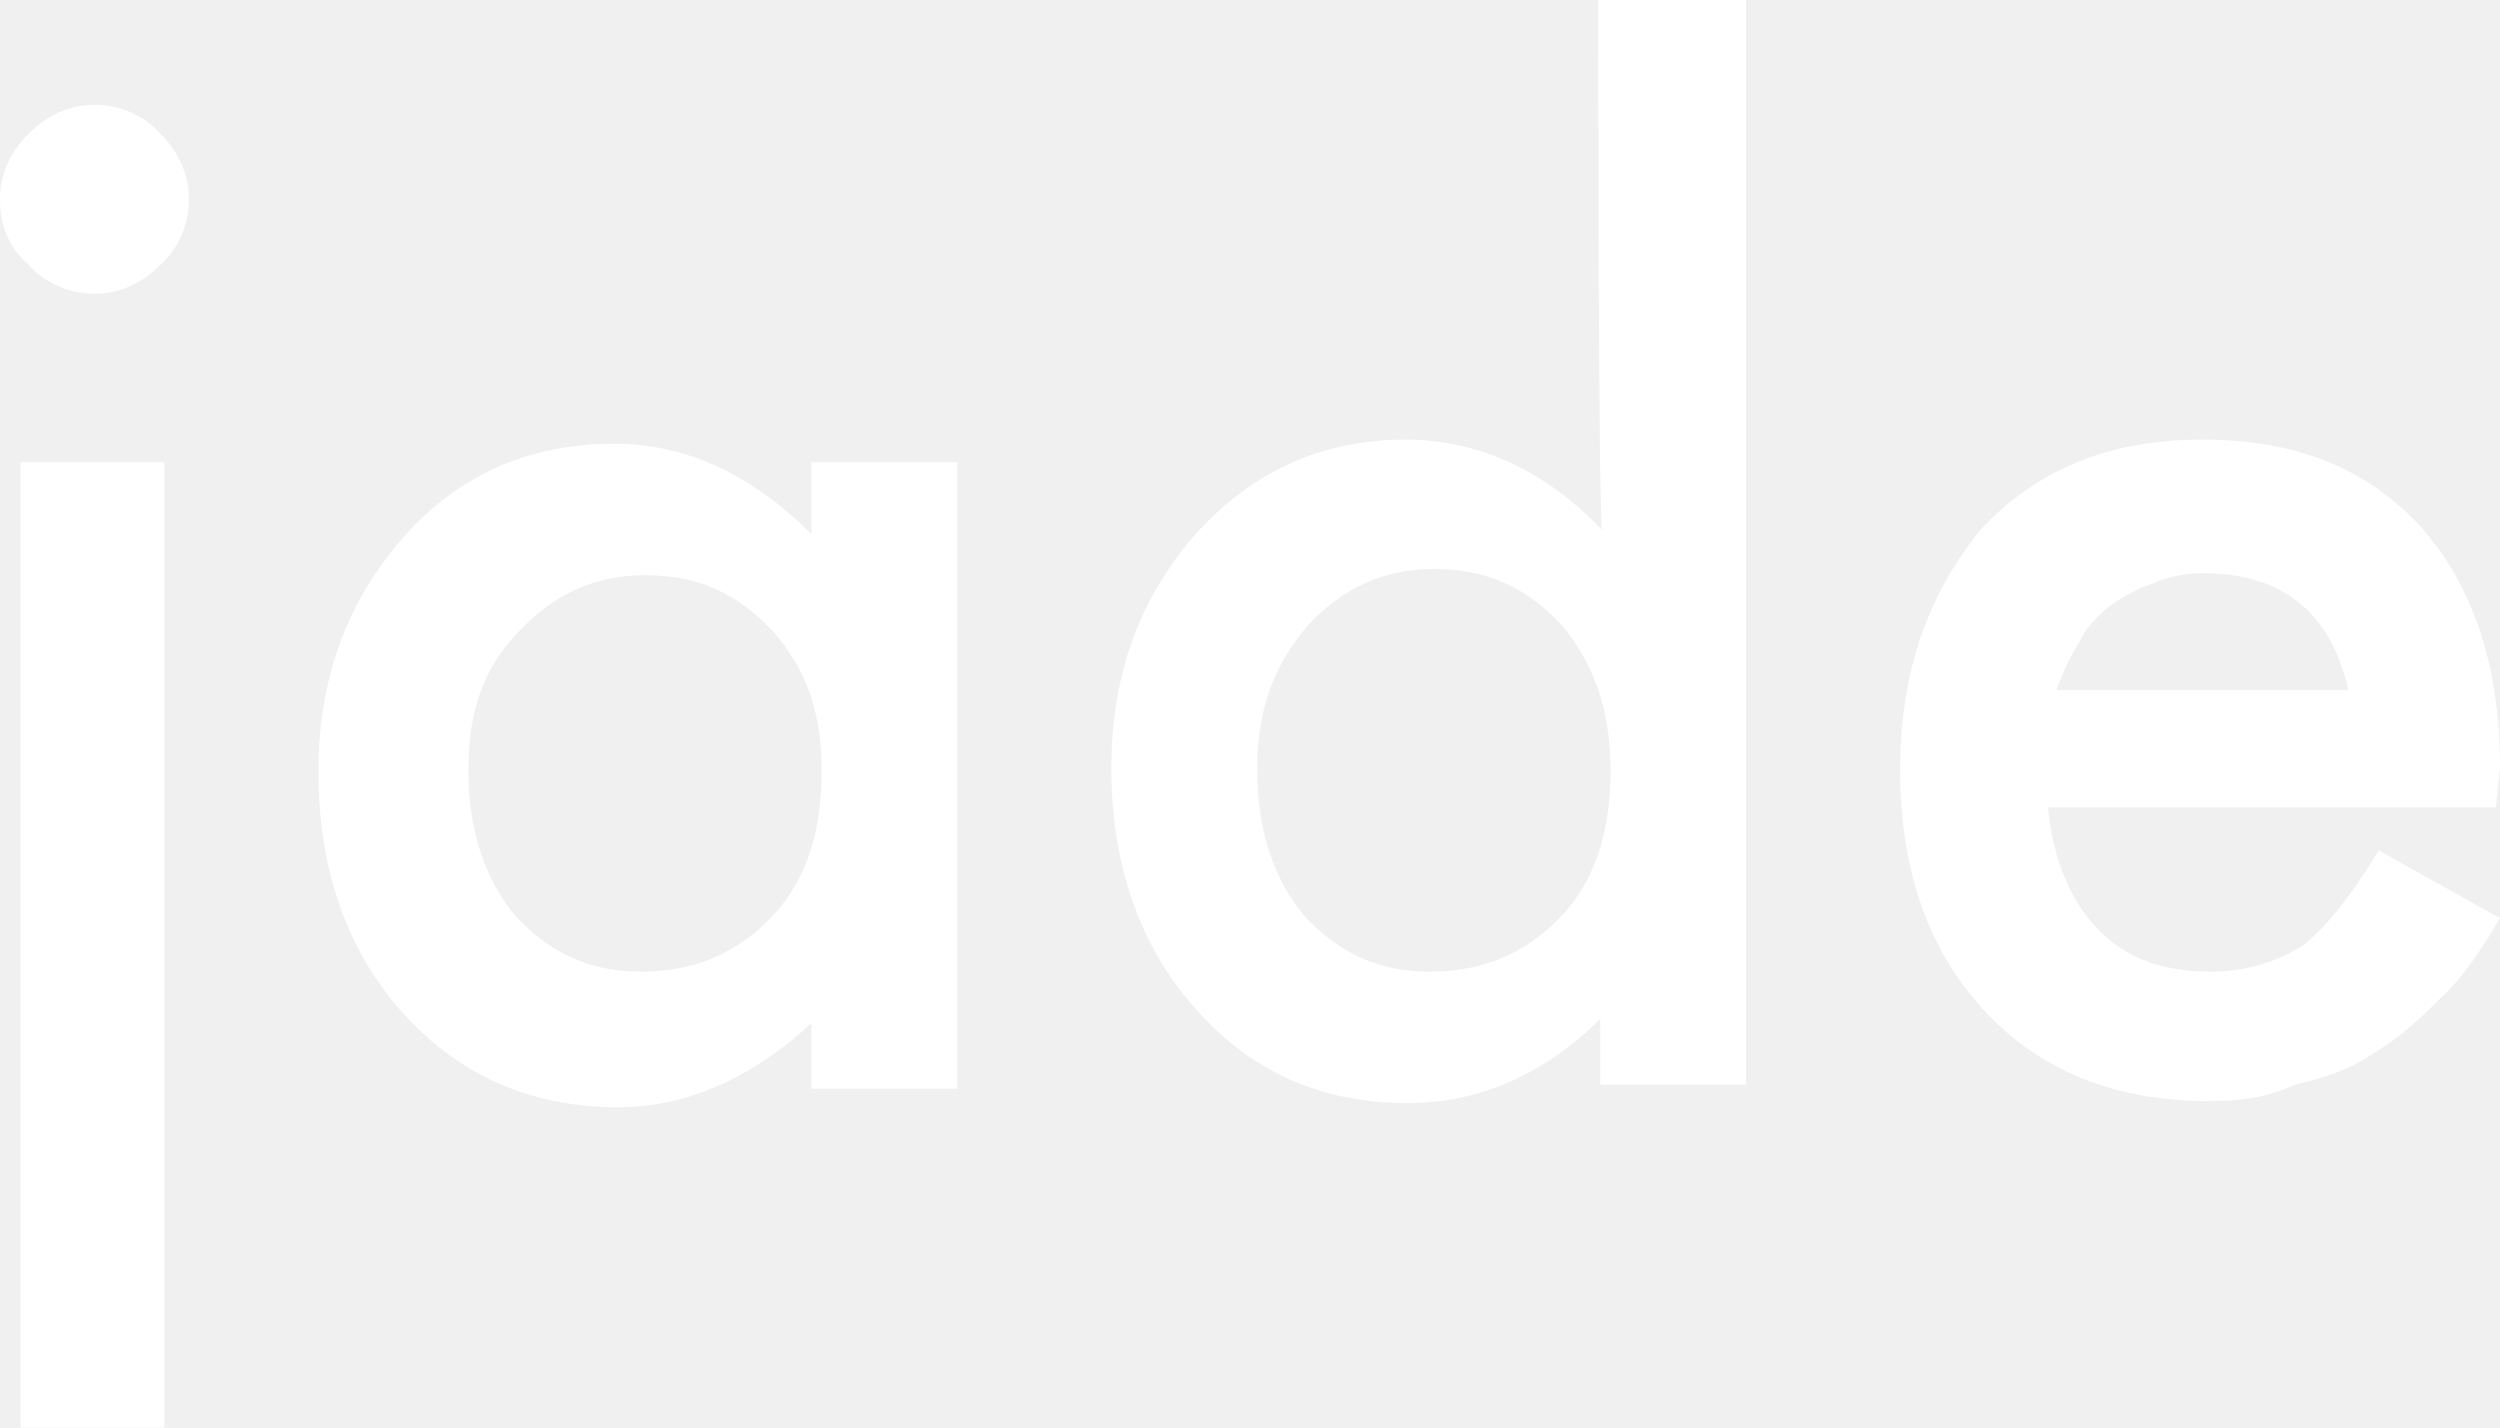
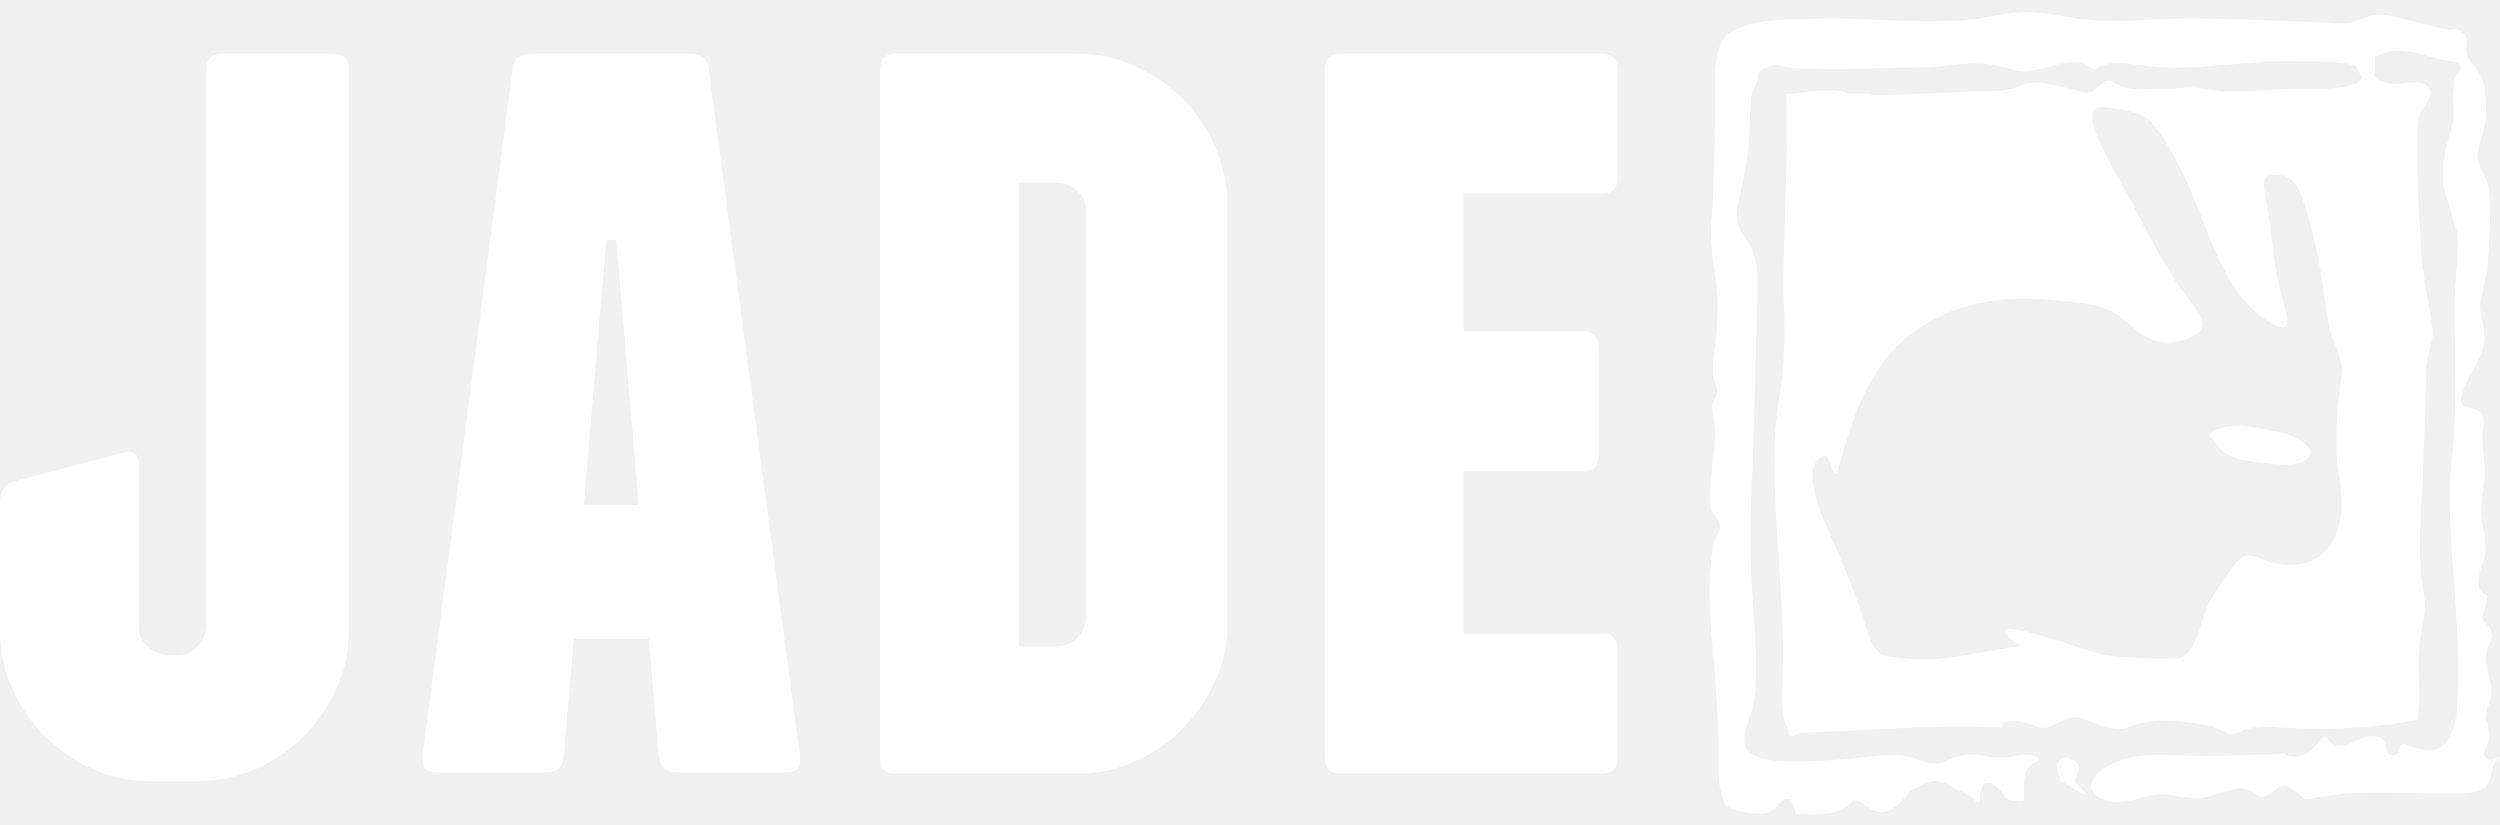
- <svg xmlns="http://www.w3.org/2000/svg" version="1.1" id="logo-jade-knockout" viewBox="0 0 121.7 69.5">
-   <path fill="#FFF" d="M0,9.7c0-1.2,0.5-2.3,1.4-3.2s2-1.4,3.2-1.4c1.2,0,2.4,0.5,3.2,1.4c0.9,0.9,1.4,2,1.4,3.2c0,1.2-0.5,2.4-1.4,3.2 c-0.9,0.9-2,1.4-3.2,1.4c-1.2,0-2.4-0.5-3.2-1.4C0.5,12.1,0,11.1,0,9.7z M8,22.5v47h-7v-47H8z M39.5,22.5h7.1V53h-7.1v-3.2 c-2.9,2.7-6.1,4.1-9.4,4.1c-4.2,0-7.7-1.5-10.5-4.6c-2.7-3-4.1-7-4.1-11.7c0-4.6,1.4-8.3,4.1-11.4s6.2-4.6,10.3-4.6 c3.5,0,6.7,1.5,9.6,4.4C39.5,26.1,39.5,22.5,39.5,22.5z M22.8,37.5c0,2.9,0.8,5.3,2.3,7.1c1.7,1.8,3.6,2.7,6.1,2.7 c2.6,0,4.7-0.9,6.4-2.7c1.7-1.8,2.4-4.2,2.4-7.1c0-2.9-0.8-5-2.4-6.8c-1.7-1.8-3.6-2.7-6.2-2.7c-2.4,0-4.4,0.9-6.1,2.7 C23.5,32.5,22.8,34.7,22.8,37.5z M77.8,0H85v52.8h-7.1v-3.2c-2.7,2.7-5.9,4.1-9.4,4.1c-4.1,0-7.6-1.5-10.3-4.6 c-2.7-3-4.1-7-4.1-11.7c0-4.6,1.4-8.3,4.1-11.4c2.7-3,6.1-4.6,10.2-4.6c3.6,0,6.8,1.5,9.6,4.4C77.8,25.9,77.8,0,77.8,0z M61.2,37.5 c0,2.9,0.8,5.3,2.3,7.1c1.7,1.8,3.6,2.7,6.1,2.7c2.6,0,4.7-0.9,6.4-2.7c1.7-1.8,2.4-4.2,2.4-7.1c0-2.9-0.8-5.2-2.4-7.1 c-1.7-1.8-3.6-2.7-6.2-2.7c-2.4,0-4.4,0.9-6.1,2.7C61.9,32.5,61.2,34.7,61.2,37.5z M121.5,39.3H99.7c0.2,2.4,1.1,4.6,2.4,5.9 c1.4,1.5,3.3,2.1,5.5,2.1c1.8,0,3.2-0.5,4.4-1.2c1.1-0.8,2.4-2.4,3.8-4.7l5.9,3.3c-0.9,1.5-1.8,2.9-2.9,3.9c-1.1,1.1-2.1,2-3.3,2.7 c-1.2,0.8-2.4,1.2-3.8,1.5c-1.2,0.6-2.6,0.8-4.2,0.8c-4.6,0-8.2-1.5-10.9-4.4c-2.7-2.9-4.1-6.8-4.1-11.7s1.4-8.6,3.9-11.7 c2.7-2.9,6.2-4.4,10.8-4.4c4.6,0,8,1.4,10.6,4.2c2.6,2.9,3.9,6.8,3.9,11.8L121.5,39.3z M114.3,33.5c-0.9-3.8-3.3-5.6-7.1-5.6 c-0.9,0-1.7,0.2-2.4,0.5c-0.8,0.3-1.4,0.6-2.1,1.1c-0.6,0.5-1.2,1.1-1.5,1.8c-0.5,0.8-0.8,1.5-1.1,2.3H114.3z" />
+ <svg xmlns="http://www.w3.org/2000/svg" viewBox="0 0 200 66" enable-background="new 0 0 200 66">
+   <path fill="#FFF" d="M26.6 4.3c.9 0 1.3.4 1.3 1.3v44.8c0 1.7-.3 3.2-1 4.7s-1.5 2.7-2.6 3.8-2.4 2-3.8 2.6-3 1-4.7 1h-3.7c-1.7 0-3.2-.3-4.7-1-1.5-.6-2.7-1.5-3.8-2.6s-2-2.4-2.6-3.8c-.7-1.5-1-3-1-4.7v-10.2c0-.9.4-1.5 1.2-1.7l8.7-2.3c.8-.2 1.2.1 1.2 1v12.9c0 .7.2 1.2.7 1.6.4.4 1 .7 1.6.7h.8c.6 0 1.2-.2 1.6-.7.4-.4.7-1 .7-1.6v-44.5c0-.9.4-1.3 1.3-1.3h8.8zm37.4 56.2l-7.3-54.9c-.1-.9-.6-1.3-1.5-1.3h-12.7c-.9 0-1.4.4-1.5 1.3l-7.2 54.9c-.1.9.3 1.3 1.2 1.3h8.7c.8 0 1.3-.4 1.4-1.3l.8-9.4h6l.8 9.4c.1.9.6 1.3 1.4 1.3h8.7c1 0 1.3-.4 1.2-1.3zm-17.3-20.1l1.8-21.2h.8l1.8 21.2h-4.4zm50.5-28.7c-.6-1.4-1.5-2.7-2.6-3.8s-2.3-1.9-3.8-2.6-3-1-4.7-1h-14.4c-.9 0-1.3.4-1.3 1.3v55c0 .9.4 1.3 1.3 1.3h14.4c1.7 0 3.2-.3 4.7-1 1.4-.6 2.7-1.5 3.8-2.6 1.1-1.1 1.9-2.3 2.6-3.8s1-3 1-4.7v-33.4c0-1.7-.4-3.3-1-4.7zm-10.3 37.7c0 .6-.3 1.2-.7 1.6-.4.5-1 .7-1.6.7h-3.1v-37.1h3.1c.6 0 1.2.3 1.6.7.5.4.7 1 .7 1.6v32.5zm42.5 2.6v8.6c0 .9-.4 1.3-1.3 1.3h-20.8c-.9 0-1.3-.4-1.3-1.3v-55c0-.9.4-1.3 1.3-1.3h20.8c.9 0 1.3.4 1.3 1.3v8.6c0 .9-.4 1.3-1.3 1.3h-11v11h9.5c.9 0 1.3.4 1.3 1.3v8.6c0 .9-.4 1.3-1.3 1.3h-9.5v13h11c.8-.1 1.3.4 1.3 1.3zm52.6-17.5c-1.2-.2-2.4-.6-3.6-.4-.6.1-2.4.5-1.3 1.1l.1.1c.8 1.6 2.8 1.6 4.5 1.8 1 .1 2.1.2 2.9-.4.3-.3.3-.7 0-1-.7-.7-1.6-1-2.6-1.2zm17.2 26.3c-.8-.4-.4-.6-.2-1.3.2-.5.1-1.1 0-1.6 0 0 0-.1-.1-.1-.2-.9.4-1.5.4-2.5 0-1.1-.6-2-.4-3.1.1-.7.6-1 .4-1.7-.2-.8-1.1-.6-.5-1.8.1-.4.2-.6.2-1 0 0 0-.1-.1-.1-1.2-.4-.3-2.4-.1-3.2.1-.8 0-1.6-.2-2.4-.3-1.5.1-2.7.2-4.1 0-1.1-.3-2.2-.2-3.4.1-.4.2-1.1-.1-1.5-.6-.6-1.8-.1-1.6-1.2.4-2 2.2-3.3 1.8-5.5-.1-.7-.3-1.2-.3-1.9l.5-2.5c.2-1.2.2-2.6.3-3.9 0-1.2 0-2.3-.2-3.4l-.7-1.5c-.3-.8.1-1.7.3-2.4.4-1.1.3-2.3.2-3.5-.1-1.1-.7-1.7-1.3-2.5-.5-.7.2-1.5-.5-2.1-.3-.3-.7-.3-1.1-.2l-3.7-.9c-1-.2-1.7-.5-2.7-.2l-1.4.5c-.7.2-1.6 0-2.3 0l-4.9-.2c-3.2-.1-6.3-.2-9.4 0-1.5.1-2.9.1-4.3 0s-2.8-.5-4.3-.6c-1.3-.1-2.4.1-3.6.3-1.7.4-3.4.4-5.1.4-3 0-5.9-.3-8.9-.2-2.3.1-4.8-.1-6.9 1.1-1.3.8-1.2 3.7-1.2 4.1 0 2.3 0 4.7-.1 7.1 0 1.5-.1 2.8-.2 4.2-.1 1.6.2 3.1.4 4.7.2 1.4.1 2.8 0 4.2-.1 1.2-.5 2.5-.1 3.7.2.6.3.9-.1 1.4-.2.3-.1.6-.1.9.1.6.2 1.2.2 1.8 0 .8-.1 1.6-.2 2.4-.1 1.1-.3 2.2-.2 3.3 0 .2.1.4.2.6.5.5.8 1.1.4 1.8-.5.9-.5 2.2-.6 3.2-.1 1.6 0 3.1.1 4.6.3 2.9.5 5.8.6 8.8 0 1.2-.1 2.4.1 3.6.1.5.2.9.4 1.3.3.6 2.7 1 3.5.7.3-.1.5-.3.7-.5.1-.2.2-.3.4-.4.7-.6.9.3 1 .8 0 .1.1.2.2.2 1.2.1 2.4.1 3.5-.3.4-.2.7-.5 1-.8.2-.2 1.3.7 1.5.8 1.3.6 2.2-.5 3-1.5.5-.3.9-.5 1.4-.7.8-.3 1.6.1 2.3.5.1 0 1.5.8 1.5.9s.1.2.2.2.2-.1.2-.2c0-2.1 1.3-1.4 1.9-.4.3.5.9.5 1.4.5.1 0 .2 0 .2-.1.1-1-.3-2.5.9-3 .2-.1.5-.4.3-.3l-.2-.2c-.5-.2-1.3-.1-1.8 0-1 .2-1.8.1-2.8-.1-1-.2-1.7.1-2.5.4-.1.3-1 .3-1 .3-.6 0-1.3-.3-1.8-.5-.5-.1-1.1-.2-1.7-.2-.7 0-1.5.1-2.3.2-2.2.2-4.3.4-6.4.3-.8 0-1.8-.2-2.5-.6-1.3-.8 0-2.8.2-4 .5-3.5-.1-7-.2-10.5-.2-3.8.1-7.6.2-11.3l.3-11.2c0-1.1 0-2.4-.5-3.5-.3-.6-.8-1-1-1.7-.4-1 .1-2.4.3-3.4.4-1.9.6-3.7.6-5.6l.1-1.3c0-.5.7-1.5.5-1.7 0-.2.1-.5.9-.8.5-.2 1.2 0 1.7.1.6.1 1.2.1 1.8.1 2.8.1 5.7-.1 8.5-.1 1.3 0 2.5-.2 3.8-.3 1.4-.1 2.6.1 3.8.5 2.1.6 4.5-1.6 6.3-.1.1.1.2.1.3 0 1-.8 3.1-.3 4.2-.2 1.9.2 3.9.1 5.8-.1 2.1-.1 4.1-.4 6.2-.3 1.5.1 3.2-.1 4.6.4l.3.6.2.3c-.1.2-.3.4-.6.5-1.3.5-2.8.4-4.1.4-2.2 0-4.5.3-6.7.2-.4-.1-.7-.2-1.1-.1-.4-.1-.7-.2-1.1-.2l-2.2.1c-1.4 0-2.9.3-4.1-.5-.8-.6-1.4 1-2.3.8-1.2-.3-2.6-.7-3.9-.8-.5 0-1.1.2-1.6.4-1 .3-2 .3-3 .3-2.9.1-5.7.3-8.6.3 0-.1 0-.1-.1-.1h-1.8c0-.1-.1-.1-.1-.1-1.4-.4-3 0-4.5.1h-.1c-.1 0-.2 0-.2.1.2 5.5-.3 10.9-.2 16.4.1 2.7.1 5.4-.4 8.1-.4 2.5-.4 4.9-.3 7.4.2 4.9.8 9.9.6 14.8 0 .7-.2 3.3.5 4.1-.1.1 0 .5.1.5h.2c.2 0 .4-.2.6-.3 5.4-.1 10.7-.7 16-.4.2 0 .3-.3.2-.4.9-.2 1.6-.1 2.4.2.4.2.8.3 1.2.2.5-.2.9-.4 1.3-.6 1.1-.5 1.8 0 2.8.4.9.3 1.8.5 2.6.1 1.5-.6 3.1-.5 4.7-.3l1.8.3 1.3.6c.4.1.9-.1 1.2-.3.9-.3 2-.3 2.9-.2 3.7.2 7.3.1 10.9-.6.1 0 .1-.1.1-.2.3-1.8 0-3.5.1-5.2.1-1.6.7-3.1.4-4.7-.7-3.9 0-7.8 0-11.7 0 0 .2-4.3.2-6.6l.5-2.2c0-1.8-.6-3.5-.7-5.3l-.1-.1c-.1-1.5-.2-3.1-.3-4.7-.1-1.9-.1-3.8-.1-5.7 0-.7-.1-1.6.3-2.3.2-.4.6-.8.7-1.2.2-.6-.3-1-.8-1.1-.6-.1-1.3.1-1.9.1-.5 0-1-.1-1.5-.3l-.3-.4c.2-.5.1-1 .1-1.4 2-1.3 4.1.1 6.2.3.9.1.7.8.3 1.2-.3.3-.2.8-.2 1.1-.1.6 0 1.3 0 1.9 0 .7-.3 1.6-.5 2.3-.3 1.2-.5 2.4-.3 3.6l1.1 3.7c.1 1.5-.1 3-.2 4.5-.1 1.6 0 3.2 0 4.8 0 3.1.1 6.1-.3 9.1-.3 3 0 6.1.2 9.2.2 3.2.5 6.4.3 9.6 0 1.2-.2 2.5-.9 3.5-.9 1.1-2.3.5-3.4.1-.1 0-.3.1-.3.2 0 .9-1 1-1.1.2 0-.2 0-.3-.1-.5-.2-.4-.5-.5-.9-.5-1.4-.1-2.7 1.7-3.8.1 0-.1-.2-.1-.3 0-.7.9-1.6 1.9-2.9 1.4 0 0-.1-.1-.2-.1-3 .1-6 .3-9.1.1-2.1-.1-4.1.1-5.7 1.4-1 .9-.7 1.8.5 2.2 1.2.4 2.2 0 3.4-.3 1.5-.5 3 .4 4.6.1 1.5-.3 2.8-1.3 4.2-.2.7.5 1.2-.4 1.9-.7s1.3.7 1.9 1c.2.1.6 0 .8-.1.8-.1 1.5-.2 2.2-.3 3-.2 5.9 0 8.9 0 .7 0 2 0 2.6-.6.6-.7.2-1.6 1-2.2.1-.1.2-.3-.7.1zm-12-22.2c.6 3.6-.7 7.2-5.1 6.5-.8-.1-1.9-.9-2.6-.6-.6.2-2.3 2.9-2.6 3.4-.9 1.4-1 4.4-2.7 4.8-2.5-.1-5 .1-7.3-.7-10.5-3.6-5.2-.3-5.2-.3-3 .3-6 1.3-9.1 1-2.4-.2-2.6-.2-3.4-2.8-.8-2.6-1.9-5.1-3-7.6-.5-1.1-1.9-4.4-.8-5.5 1.2-1.2.7.9 1.6 1.1-.2 0 1.4-4.7 1.6-5.2.9-2.1 2-4.1 3.8-5.6 3.6-3 8-3.6 12.6-3 1.7.1 3.4.3 4.7 1.3 1.6 1.3 2.8 2.6 5.3 1.7 2.3-.9.7-2.3-.4-3.8-1.5-2.1-2.7-4.5-3.9-6.8-.5-1.1-4.3-7-3.1-7.8.5-.4 3.5.3 4.1.7 1.2.9 3.1 4.6 3.7 6.2 1.5 3.5 2.7 8.1 6.2 10.2 2.1 1.2 1.3-.6.9-2.2-.6-2.2-.7-4.6-1.1-6.9-.2-1.5-.9-3 1-2.7 1.4.2 1.7 1.6 2.1 2.8 1 3 1.3 6.1 1.8 9.2.1.8 1.1 2.7 1.1 3.7-.4 2.4-.8 5.8-.2 8.9zm-20.6 24.9l-1.7-1c-.2-.3-.3-.6-.3-.9-.3-.6.4-1.2 1-.9.3.1.7.3.7.7s-.2.7-.3 1.2c.3.2.6.6.8.8.2.1 0 .3-.2.1" />
</svg>
